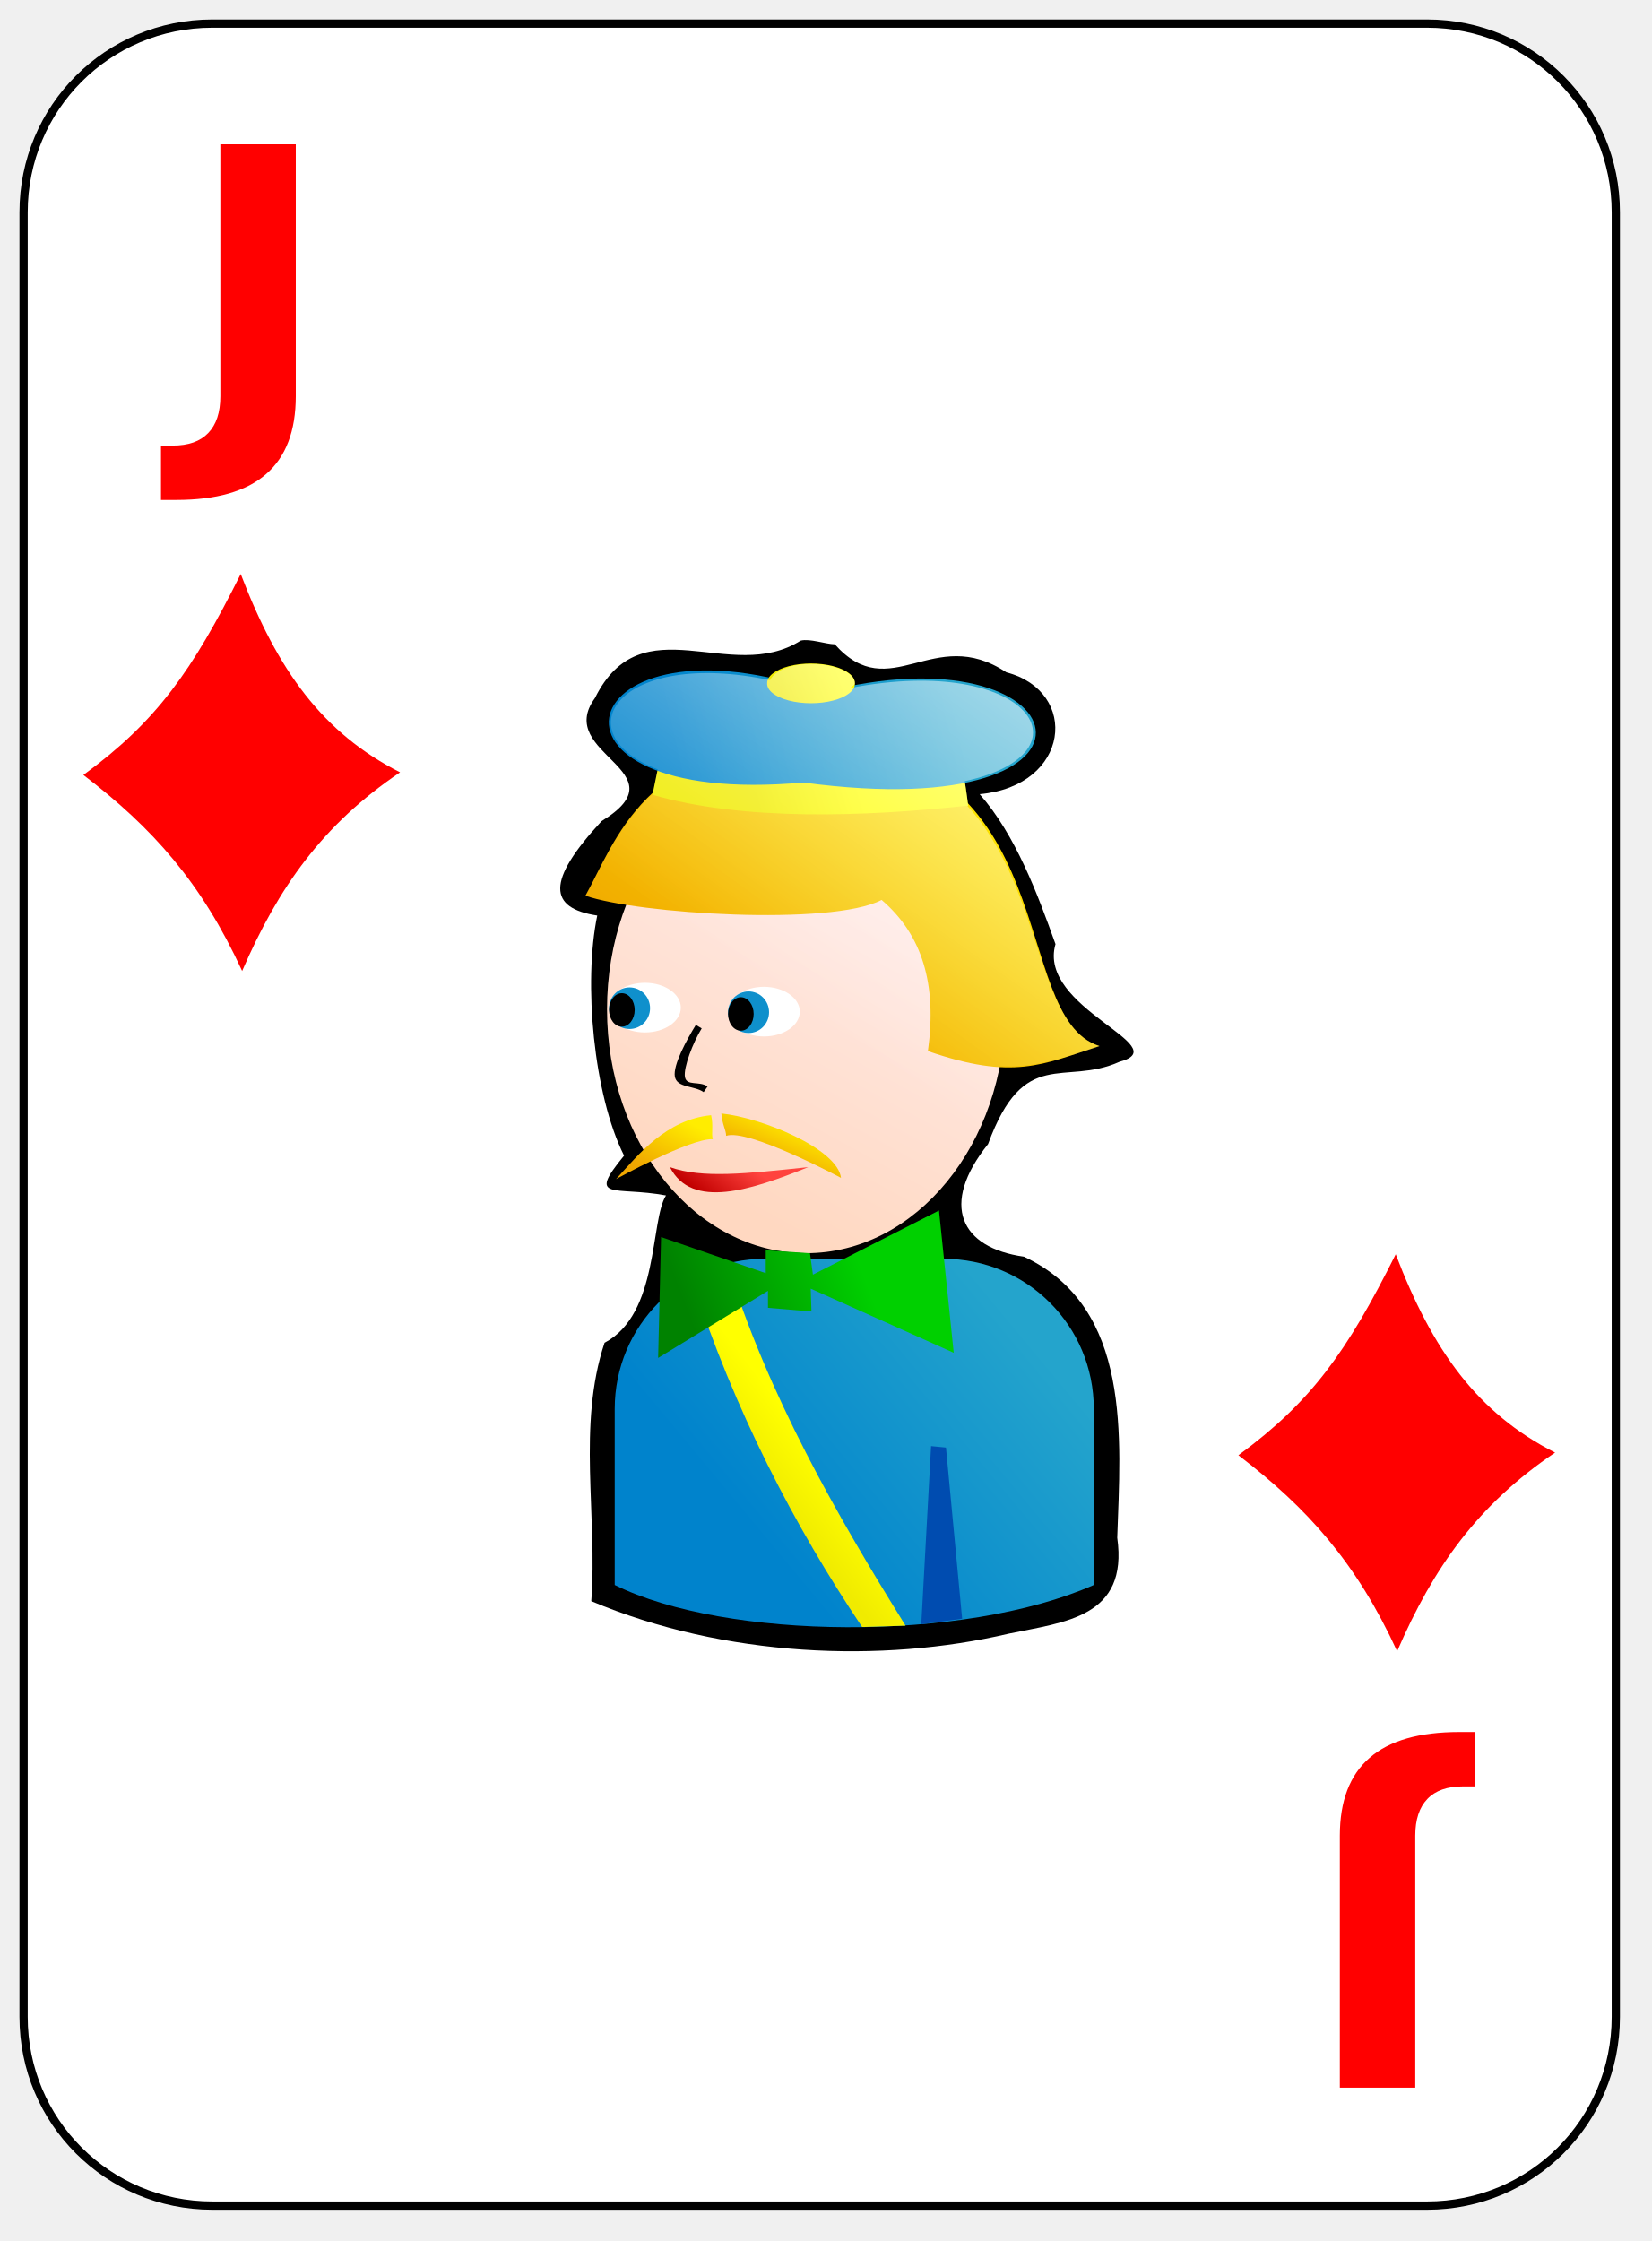
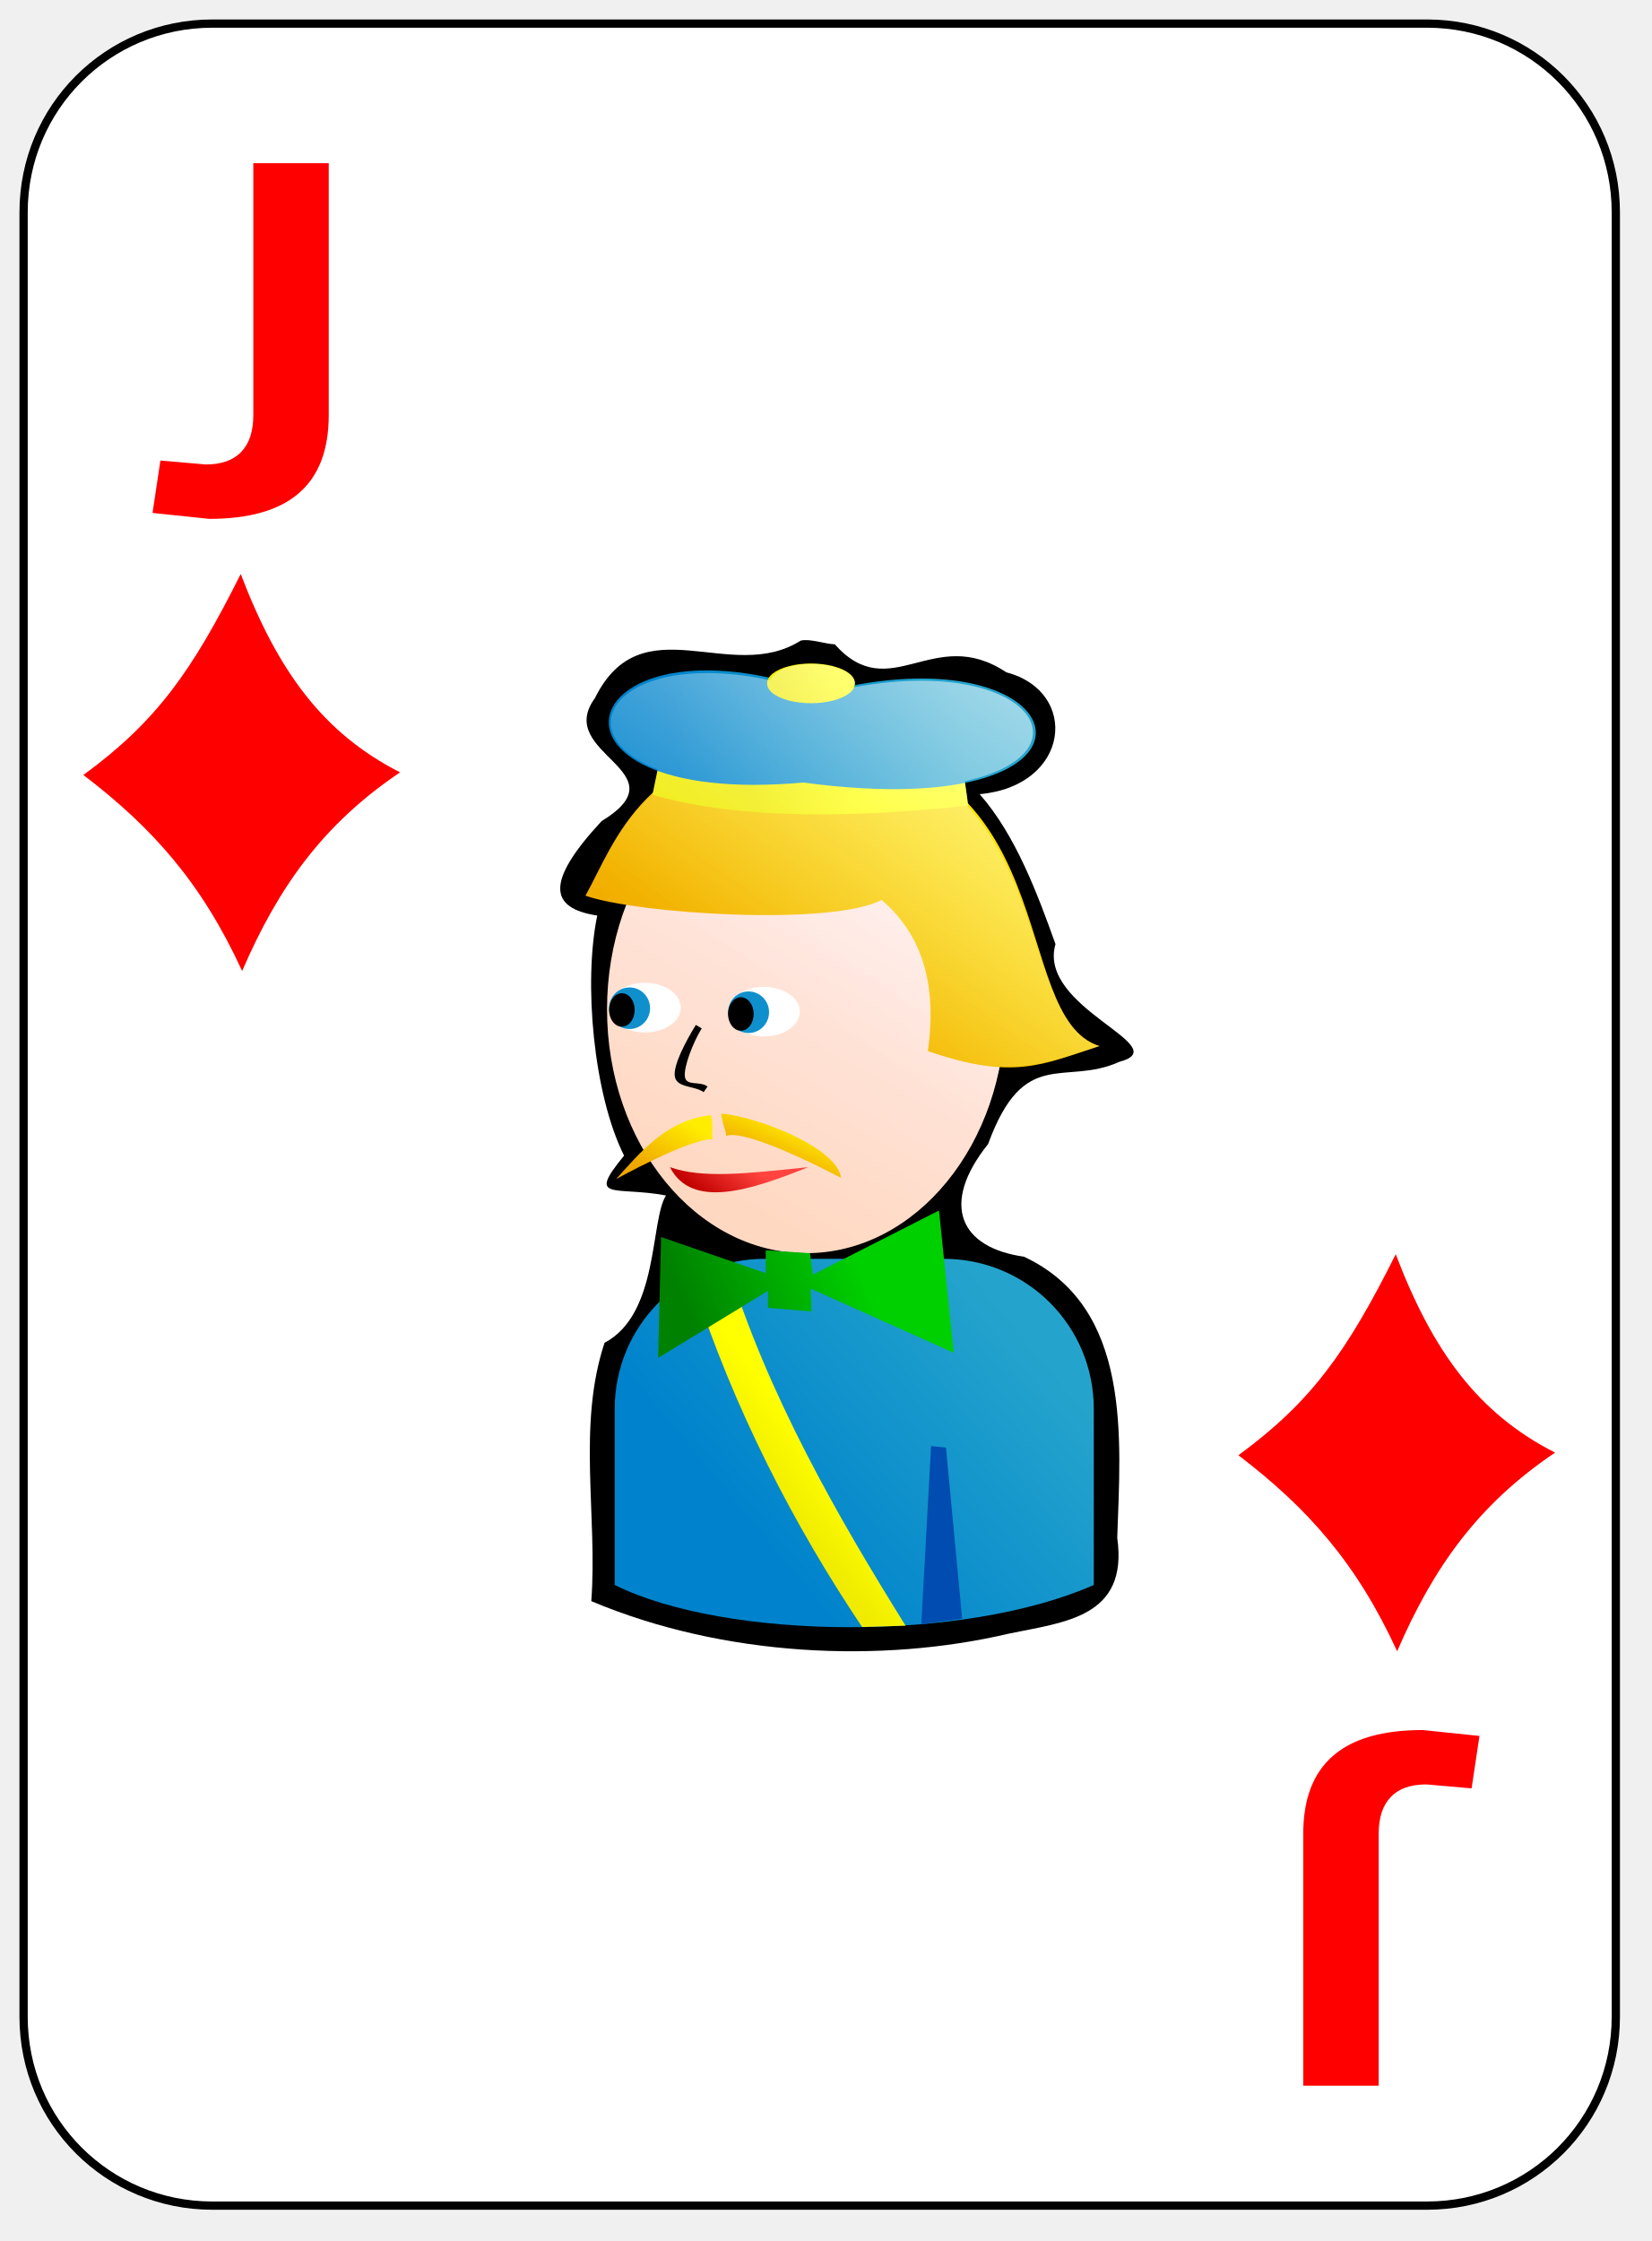
<svg xmlns="http://www.w3.org/2000/svg" xmlns:xlink="http://www.w3.org/1999/xlink" id="svg2" height="190" preserveAspectRatio="xMinYMin meet" viewBox="0 0 140 190" y="0" x="0" version="1.0">
  <defs id="defs3">
    <linearGradient id="linearGradient2060">
      <stop id="stop2062" offset="0" style="stop-color:#ebf0d0;stop-opacity:1;" />
      <stop id="stop2064" offset="1" style="stop-color:#ffffeb;stop-opacity:1;" />
    </linearGradient>
    <linearGradient gradientTransform="translate(0,-1)" gradientUnits="userSpaceOnUse" xlink:href="#linearGradient2060" id="linearGradient4853" y2="128.695" x2="109" y1="63.1" x1="2" />
    <linearGradient id="linearGradient6214">
      <stop style="stop-color:#c10000;stop-opacity:1;" offset="0" id="stop6216" />
      <stop style="stop-color:#ff433e;stop-opacity:1;" offset="1" id="stop6218" />
    </linearGradient>
    <linearGradient id="linearGradient5417">
      <stop id="stop5419" offset="0" style="stop-color:#f0a700;stop-opacity:1;" />
      <stop id="stop5421" offset="1" style="stop-color:#ffed00;stop-opacity:1;" />
    </linearGradient>
    <linearGradient id="linearGradient5407">
      <stop style="stop-color:#f0eb00;stop-opacity:1;" offset="0" id="stop5409" />
      <stop style="stop-color:#ffff00;stop-opacity:1;" offset="1" id="stop5411" />
    </linearGradient>
    <linearGradient id="linearGradient3865">
      <stop style="stop-color:#0083cc;stop-opacity:1;" offset="0" id="stop3867" />
      <stop style="stop-color:#24a4cc;stop-opacity:1;" offset="1" id="stop3869" />
    </linearGradient>
    <linearGradient id="linearGradient3857">
      <stop style="stop-color:#ffd8c1;stop-opacity:1;" offset="0" id="stop3859" />
      <stop style="stop-color:#ffeded;stop-opacity:1;" offset="1" id="stop3861" />
    </linearGradient>
    <linearGradient id="linearGradient2580">
      <stop style="stop-color:#ffffff;stop-opacity:1;" offset="0" id="stop2582" />
      <stop style="stop-color:#ffffff;stop-opacity:0;" offset="1" id="stop2584" />
    </linearGradient>
    <linearGradient id="linearGradient3196">
      <stop style="stop-color:#008200;stop-opacity:1;" offset="0" id="stop3198" />
      <stop style="stop-color:#00d000;stop-opacity:1;" offset="1" id="stop3200" />
    </linearGradient>
    <linearGradient id="linearGradient4408">
      <stop style="stop-color:#ff44ab;stop-opacity:1;" offset="0" id="stop4410" />
      <stop style="stop-color:#ff66cc;stop-opacity:1;" offset="1" id="stop4412" />
    </linearGradient>
    <linearGradient y2="256.18" x2="484.796" y1="437.499" x1="356.442" gradientTransform="matrix(0.186825,0,0,0.144857,74.3008,109.4751)" gradientUnits="userSpaceOnUse" id="linearGradient16578" xlink:href="#linearGradient3857" />
    <linearGradient y2="415.539" x2="449.323" y1="540.539" x1="298.986" gradientTransform="matrix(0.144857,0,0,0.144857,99.21453,121.4552)" gradientUnits="userSpaceOnUse" id="linearGradient16580" xlink:href="#linearGradient3865" />
    <linearGradient y2="177.032" x2="136.652" y1="198.455" x1="111.392" gradientTransform="scale(1.255439,0.796534)" gradientUnits="userSpaceOnUse" id="linearGradient16582" xlink:href="#linearGradient5417" />
    <linearGradient y2="322.139" x2="312.092" y1="346.327" x1="294.246" gradientTransform="matrix(0.144857,0,0,0.144857,97.0937,122.8084)" gradientUnits="userSpaceOnUse" id="linearGradient16584" xlink:href="#linearGradient6214" />
    <linearGradient y2="205.041" x2="112.703" y1="209.416" x1="108.991" gradientTransform="scale(1.23008,0.812955)" gradientUnits="userSpaceOnUse" id="linearGradient16586" xlink:href="#linearGradient5417" />
    <linearGradient y2="228.153" x2="109.256" y1="231.758" x1="106.41" gradientTransform="scale(1.363236,0.733549)" gradientUnits="userSpaceOnUse" id="linearGradient16588" xlink:href="#linearGradient5417" />
    <linearGradient y2="120.973" x2="105.545" y1="124.161" x1="101.393" gradientTransform="translate(43.64643,73.71959)" gradientUnits="userSpaceOnUse" id="linearGradient16590" xlink:href="#linearGradient5407" />
    <linearGradient y2="103.334" x2="112.891" y1="108.764" x1="98.818" gradientTransform="translate(39.50098,74.75595)" gradientUnits="userSpaceOnUse" id="linearGradient16592" xlink:href="#linearGradient3196" />
    <linearGradient y2="62.671" x2="111.883" y1="65.109" x1="103.562" gradientTransform="translate(40.11893,73.84459)" gradientUnits="userSpaceOnUse" id="linearGradient16594" xlink:href="#linearGradient5407" />
    <linearGradient y2="57.702" x2="117.139" y1="62.938" x1="93.5" gradientTransform="translate(43.64643,73.71959)" gradientUnits="userSpaceOnUse" id="linearGradient16596" xlink:href="#linearGradient3865" />
    <linearGradient y2="55.781" x2="109.5" y1="57.469" x1="104.75" gradientUnits="userSpaceOnUse" id="linearGradient16598" xlink:href="#linearGradient5407" />
    <linearGradient y2="344.417" x2="410.906" y1="77.395" x1="652.295" gradientTransform="matrix(0.186852,0,0,0.144857,74.2965,109.4867)" gradientUnits="userSpaceOnUse" id="linearGradient16600" xlink:href="#linearGradient2580" />
  </defs>
  <g id="layer1">
    <g id="g5630">
      <path id="rect1306" d="M 18,2 L 121,2 C 129.864,2 137,9.136 137,18 L 137,171 C 137,179.864 129.864,187 121,187 L 18,187 C 9.136,187 2,179.864 2,171 L 2,18 C 2,9.136 9.136,2 18,2 z " style="fill:#ffffff;fill-opacity:1;stroke:black;stroke-width:0.7;stroke-miterlimit:4;stroke-dashoffset:0;stroke-opacity:1" />
    </g>
    <g id="g5495" transform="translate(-448.5,-231.5)" />
  </g>
-   <path id="text1883" style="font-size:33.227;font-style:normal;font-variant:normal;font-weight:bold;font-stretch:normal;fill:#ff0000;fill-opacity:1;stroke:none;stroke-width:1px;stroke-linecap:butt;stroke-linejoin:miter;stroke-opacity:1;font-family:Bitstream Vera Sans;text-anchor:start;writing-mode:lr-tb" d="M 18.683,12.234 L 25.079,12.234 L 25.079,33.593 C 25.079,36.54 24.238,38.742 22.554,40.2 C 20.882,41.658 18.346,42.386 14.946,42.386 L 13.65,42.386 L 13.65,37.776 L 14.646,37.776 C 15.976,37.776 16.978,37.422 17.653,36.714 C 18.34,36.006 18.683,34.966 18.683,33.593 L 18.683,12.234" />
-   <path id="text3919" style="font-size:33.227;font-style:normal;font-variant:normal;font-weight:bold;font-stretch:normal;fill:#ff0000;fill-opacity:1;stroke:none;stroke-width:1px;stroke-linecap:butt;stroke-linejoin:miter;stroke-opacity:1;font-family:Bitstream Vera Sans;text-anchor:start;writing-mode:lr-tb" d="M 119.996,177 L 113.6,177 L 113.6,155.641 C 113.6,152.694 114.442,150.492 116.125,149.034 C 117.798,147.576 120.334,146.847 123.734,146.847 L 125.03,146.847 L 125.03,151.458 L 124.033,151.458 C 122.704,151.458 121.702,151.812 121.026,152.52 C 120.34,153.228 119.996,154.268 119.996,155.641 L 119.996,177" />
  <path id="path1608" style="fill:#ff0000;fill-opacity:1;fill-rule:evenodd;stroke:none;stroke-width:1pt;stroke-linecap:butt;stroke-linejoin:round;stroke-opacity:1" d="M 20.41,48.665 C 16.284,56.91 13.275,61.163 7.07,65.705 C 12.942,70.192 17.083,74.829 20.53,82.325 C 23.609,75.204 27.377,69.895 33.92,65.482 C 27.338,62.133 23.527,56.828 20.41,48.665 z " />
  <path id="path1518" style="fill:#ff0000;fill-opacity:1;fill-rule:evenodd;stroke:none;stroke-width:1pt;stroke-linecap:butt;stroke-linejoin:round;stroke-opacity:1" d="M 118.34,106.34 C 114.214,114.585 111.205,118.838 105,123.38 C 110.872,127.867 115.013,132.504 118.46,140 C 121.539,132.879 125.307,127.57 131.85,123.157 C 125.268,119.808 121.457,114.503 118.34,106.34 z " />
  <g transform="matrix(0.999998,0,0,1,-79.63718,-71.25)" id="g3992">
    <path style="fill:#000000;fill-opacity:1;stroke:none;stroke-width:2;stroke-miterlimit:4;stroke-dashoffset:0;stroke-opacity:1" d="M 147.529,125.563 C 141.557,129.337 134.06,122.398 130.076,130.443 C 126.581,135.225 137.606,136.616 130.646,140.867 C 125.89,145.991 126.169,148.247 130.277,148.874 C 129.095,154.538 129.956,164.045 132.551,169.23 C 129.339,173.133 131.747,171.792 136.104,172.606 C 134.75,174.76 135.527,182.655 130.896,185.095 C 128.565,192.116 130.313,199.737 129.771,207.001 C 141.046,211.749 154.396,212.288 165.174,209.756 C 169.913,208.765 175.32,208.387 174.365,201.626 C 174.649,193.2 175.648,182.108 166.455,177.796 C 161.082,177.043 159.291,173.408 163.415,168.246 C 166.478,159.888 169.855,163.385 174.558,161.271 C 179.459,159.96 167.557,156.732 169.129,151.294 C 167.606,147.04 165.745,142.036 162.699,138.583 C 170.378,137.893 171.201,129.885 164.959,128.251 C 158.772,124.129 155.122,131.165 150.414,125.876 C 149.635,125.863 148.312,125.372 147.529,125.563 z " id="path1569" />
    <path style="fill:url(#linearGradient16578);fill-opacity:1;stroke:none;stroke-width:2;stroke-miterlimit:4;stroke-dashoffset:0;stroke-opacity:1" d="M 164.873,156.823 C 164.873,168.236 157.309,177.499 147.989,177.499 C 138.669,177.499 131.106,168.236 131.106,156.823 C 131.106,145.409 138.669,136.146 147.989,136.146 C 157.309,136.146 164.873,145.409 164.873,156.823 z " id="path1573" />
    <path style="fill:url(#linearGradient16580);fill-opacity:1;stroke:none;stroke-width:2;stroke-miterlimit:4;stroke-dashoffset:0;stroke-opacity:1" d="M 144.482,177.977 C 137.433,177.977 131.758,183.653 131.758,190.702 L 131.758,205.631 C 141.137,210.28 161.284,210.525 172.377,205.631 L 172.377,190.702 C 172.377,183.653 166.701,177.977 159.652,177.977 L 144.482,177.977 z " id="path1575" />
    <path style="fill:url(#linearGradient16582);fill-opacity:1;fill-rule:evenodd;stroke:none;stroke-width:1.537px;stroke-linecap:butt;stroke-linejoin:miter;stroke-opacity:1" d="M 129.275,147.191 C 131.802,142.663 134.33,134.011 148.403,134.101 C 170.243,134.74 165.033,157.482 172.853,159.936 C 168,161.514 165.554,162.865 158.312,160.366 C 159.104,154.667 157.813,150.488 154.387,147.551 C 150.118,149.79 133.648,148.726 129.275,147.191 z " id="path1577" />
    <g id="g1579" transform="matrix(0.144857,0,0,9.790296e-2,96.89529,133.5385)">
      <path transform="translate(-4,-6)" style="fill:#ffffff;fill-opacity:1;stroke:none;stroke-width:2;stroke-miterlimit:4;stroke-dashoffset:0;stroke-opacity:1" d="M 353,245.862 C 353,257.73 343.592,267.362 332,267.362 C 320.408,267.362 311,257.73 311,245.862 C 311,233.994 320.408,224.362 332,224.362 C 343.592,224.362 353,233.994 353,245.862 z " id="path1581" />
      <path transform="matrix(0.571429,0,0,0.83721,129.2857,34.52408)" style="fill:#0f90cc;fill-opacity:1;stroke:none;stroke-width:2;stroke-miterlimit:4;stroke-dashoffset:0;stroke-opacity:1" d="M 353,245.862 C 353,257.73 343.592,267.362 332,267.362 C 320.408,267.362 311,257.73 311,245.862 C 311,233.994 320.408,224.362 332,224.362 C 343.592,224.362 353,233.994 353,245.862 z " id="path1583" />
      <path transform="matrix(0.357143,0,0,0.674419,195.9286,76.04816)" style="fill:#000000;fill-opacity:1;stroke:none;stroke-width:2;stroke-miterlimit:4;stroke-dashoffset:0;stroke-opacity:1" d="M 353,245.862 C 353,257.73 343.592,267.362 332,267.362 C 320.408,267.362 311,257.73 311,245.862 C 311,233.994 320.408,224.362 332,224.362 C 343.592,224.362 353,233.994 353,245.862 z " id="path1585" />
    </g>
    <g id="g1587" transform="matrix(0.144857,0,0,9.790296e-2,86.80679,133.1976)">
      <path transform="translate(-4,-6)" style="fill:#ffffff;fill-opacity:1;stroke:none;stroke-width:2;stroke-miterlimit:4;stroke-dashoffset:0;stroke-opacity:1" d="M 353,245.862 C 353,257.73 343.592,267.362 332,267.362 C 320.408,267.362 311,257.73 311,245.862 C 311,233.994 320.408,224.362 332,224.362 C 343.592,224.362 353,233.994 353,245.862 z " id="path1589" />
      <path transform="matrix(0.571429,0,0,0.83721,129.2857,34.52408)" style="fill:#0f90cc;fill-opacity:1;stroke:none;stroke-width:2;stroke-miterlimit:4;stroke-dashoffset:0;stroke-opacity:1" d="M 353,245.862 C 353,257.73 343.592,267.362 332,267.362 C 320.408,267.362 311,257.73 311,245.862 C 311,233.994 320.408,224.362 332,224.362 C 343.592,224.362 353,233.994 353,245.862 z " id="path1591" />
      <path transform="matrix(0.357143,0,0,0.674419,195.9286,76.04816)" style="fill:#000000;fill-opacity:1;stroke:none;stroke-width:2;stroke-miterlimit:4;stroke-dashoffset:0;stroke-opacity:1" d="M 353,245.862 C 353,257.73 343.592,267.362 332,267.362 C 320.408,267.362 311,257.73 311,245.862 C 311,233.994 320.408,224.362 332,224.362 C 343.592,224.362 353,233.994 353,245.862 z " id="path1593" />
    </g>
    <path style="fill:url(#linearGradient16584);fill-opacity:1;fill-rule:evenodd;stroke:none;stroke-width:1px;stroke-linecap:butt;stroke-linejoin:miter;stroke-opacity:1" d="M 136.439,170.205 C 138.287,173.827 143.339,172.148 148.166,170.205 C 142.843,170.764 139.174,171.174 136.439,170.205 z " id="path1595" />
    <path style="fill:#004cb0;fill-opacity:1;stroke:none;stroke-width:2;stroke-miterlimit:4;stroke-dashoffset:0;stroke-opacity:1" d="M 158.58,193.856 L 159.844,193.979 L 161.215,208.492 L 157.75,208.958 L 158.58,193.856 z " id="path1597" />
    <path id="path1599" d="M 138.636,158.147 C 137.844,159.434 136.691,161.549 136.855,162.522 C 137.02,163.494 138.508,163.284 139.298,163.845 L 139.629,163.367 C 138.934,162.874 137.846,163.359 137.711,162.559 C 137.576,161.76 138.392,159.644 139.132,158.441 L 138.636,158.147 z " style="fill:#000000;fill-opacity:1;fill-rule:evenodd;stroke:none;stroke-width:1px;stroke-linecap:butt;stroke-linejoin:miter;stroke-opacity:1" />
    <path id="path1601" d="M 139.93,165.8 C 136.127,166.178 133.797,169.101 131.869,171.22 C 131.869,171.22 138.106,167.764 140.071,167.834 C 139.93,167.343 140.141,166.712 139.93,165.8 z " style="fill:url(#linearGradient16586);fill-opacity:1;fill-rule:evenodd;stroke:none;stroke-width:1px;stroke-linecap:butt;stroke-linejoin:miter;stroke-opacity:1" />
    <path id="path1603" d="M 140.799,165.655 C 144.181,166.001 150.644,168.625 150.945,171.115 C 150.945,171.115 143.059,166.897 141.206,167.551 C 141.193,167.041 140.871,166.588 140.799,165.655 z " style="fill:url(#linearGradient16588);fill-opacity:1;fill-rule:evenodd;stroke:none;stroke-width:1px;stroke-linecap:butt;stroke-linejoin:miter;stroke-opacity:1" />
    <path style="fill:url(#linearGradient16590);fill-opacity:1;fill-rule:evenodd;stroke:none;stroke-width:1px;stroke-linecap:butt;stroke-linejoin:miter;stroke-opacity:1" d="M 138.27,179.649 C 141.904,190.872 146.975,200.595 152.733,209.193 L 156.418,209.081 C 150.681,199.873 144.693,189.478 141.268,178.27 C 141.268,178.27 139.232,178.894 138.27,179.649 z " id="path1605" />
    <path style="fill:url(#linearGradient16592);fill-opacity:1;fill-rule:evenodd;stroke:none;stroke-width:1px;stroke-linecap:butt;stroke-linejoin:miter;stroke-opacity:1" d="M 135.688,176.131 L 135.438,186.381 L 144.751,180.693 L 144.751,182.131 L 148.438,182.443 L 148.376,180.506 L 160.501,185.943 L 159.251,173.881 L 148.563,179.318 L 148.313,177.506 L 144.563,177.256 L 144.563,179.193 L 135.688,176.131 z " id="path1607" />
    <path id="path1609" d="M 135.494,136.032 L 134.957,138.632 C 142.623,140.861 152.864,140.509 161.719,139.551 C 161.7,139.192 161.369,137.032 161.369,137.032 C 152.848,137.907 141.952,137.845 135.494,136.032 z " style="fill:url(#linearGradient16594);fill-opacity:1;fill-rule:evenodd;stroke:none;stroke-width:1px;stroke-linecap:butt;stroke-linejoin:miter;stroke-opacity:1" />
    <path id="path1611" d="M 147.744,137.595 C 176.265,141.428 171.223,124.199 149.306,129.97 C 128.161,122.511 123.077,139.803 147.744,137.595 z " style="fill:url(#linearGradient16596);fill-opacity:1;fill-rule:evenodd;stroke:none;stroke-width:1px;stroke-linecap:butt;stroke-linejoin:miter;stroke-opacity:1" />
    <path transform="translate(41.30643,72.78209)" d="M 110.812 56.406 A 3.719 1.656 0 1 1  103.375,56.406 A 3.719 1.656 0 1 1  110.812 56.406 z" id="path1613" style="fill:url(#linearGradient16598);fill-opacity:1;stroke:none;stroke-width:2;stroke-miterlimit:4;stroke-dashoffset:0;stroke-opacity:1" />
    <path style="fill:url(#linearGradient16600);fill-opacity:1;stroke:none;stroke-width:2;stroke-miterlimit:4;stroke-dashoffset:0;stroke-opacity:1" d="M 148.403,127.544 C 146.592,127.544 145.265,128.155 144.933,128.919 C 132.052,126.197 127.351,133.403 135.401,136.481 L 134.995,138.544 C 131.996,141.333 130.602,144.822 129.275,147.2 C 130.026,147.464 131.496,147.697 132.838,147.919 C 131.771,150.63 131.119,153.615 131.119,156.825 C 131.119,161.296 132.303,165.41 134.276,168.794 C 133.426,169.61 132.564,170.467 131.869,171.231 C 131.869,171.231 133.327,170.453 134.87,169.7 C 137.897,174.321 142.467,177.352 147.653,177.481 L 144.558,177.262 L 144.558,177.981 L 144.496,177.981 C 143.58,177.981 142.668,178.08 141.808,178.262 L 135.682,176.137 L 135.557,181.669 C 133.228,183.973 131.775,187.15 131.775,190.7 L 131.775,205.637 C 136.733,208.094 144.669,209.249 152.716,209.137 C 152.729,209.157 152.734,209.181 152.747,209.2 L 156.435,209.106 C 156.385,209.026 156.329,208.937 156.279,208.856 C 156.774,208.824 157.257,208.773 157.748,208.731 L 157.748,208.981 L 161.217,208.512 L 161.217,208.481 C 165.352,207.902 169.239,207.021 172.375,205.637 L 172.375,190.7 C 172.375,183.662 166.721,177.998 159.686,177.981 L 159.248,173.887 L 151.216,177.981 L 148.371,177.981 L 148.309,177.512 L 148.09,177.512 C 156.017,177.459 162.608,170.696 164.374,161.637 C 167.476,161.8 169.718,160.976 172.875,159.95 C 167.391,158.229 168.141,146.632 161.655,139.575 C 161.675,139.573 161.697,139.577 161.717,139.575 C 161.702,139.278 161.515,138.001 161.436,137.481 C 172.427,135.096 166.974,126.64 151.747,129.575 C 151.833,129.435 152.122,129.352 152.122,129.2 C 152.122,128.286 150.456,127.544 148.403,127.544 z " id="path1615" />
  </g>
+   <path id="text1386" style="font-style:normal;font-variant:normal;font-weight:bold;font-stretch:normal;font-size:33.228px;font-family:'Bitstream Vera Sans';writing-mode:lr-tb;text-anchor:start;fill:#ff0000;fill-opacity:1;stroke:none;stroke-width:1px;stroke-linecap:butt;stroke-linejoin:miter;stroke-opacity:1" d="m 21.478,13.838 h 6.396 v 21.359 c -9e-6,2.947 -0.842,5.15 -2.525,6.607 -1.672,1.458 -4.209,2.187 -7.609,2.187 l -4.808,-0.502 0.669,-4.444 3.84,0.335 c 1.329,-2e-6 2.331,-0.354 3.007,-1.062 0.687,-0.708 1.03,-1.748 1.03,-3.121 V 13.838" />
+   <path id="text1386-9" style="font-style:normal;font-variant:normal;font-weight:bold;font-stretch:normal;font-size:33.228px;font-family:'Bitstream Vera Sans';writing-mode:lr-tb;text-anchor:start;fill:#ff0000;fill-opacity:1;stroke:none;stroke-width:1px;stroke-linecap:butt;stroke-linejoin:miter;stroke-opacity:1" d="m 116.895,176.831 h -6.396 v -21.359 c 10e-6,-2.947 0.842,-5.15 2.525,-6.607 1.672,-1.458 4.209,-2.187 7.609,-2.187 l 4.808,0.502 -0.669,4.444 -3.84,-0.335 c -1.329,0 -2.331,0.354 -3.007,1.062 -0.687,0.708 -1.03,1.748 -1.03,3.121 v 21.359" />
</svg>
